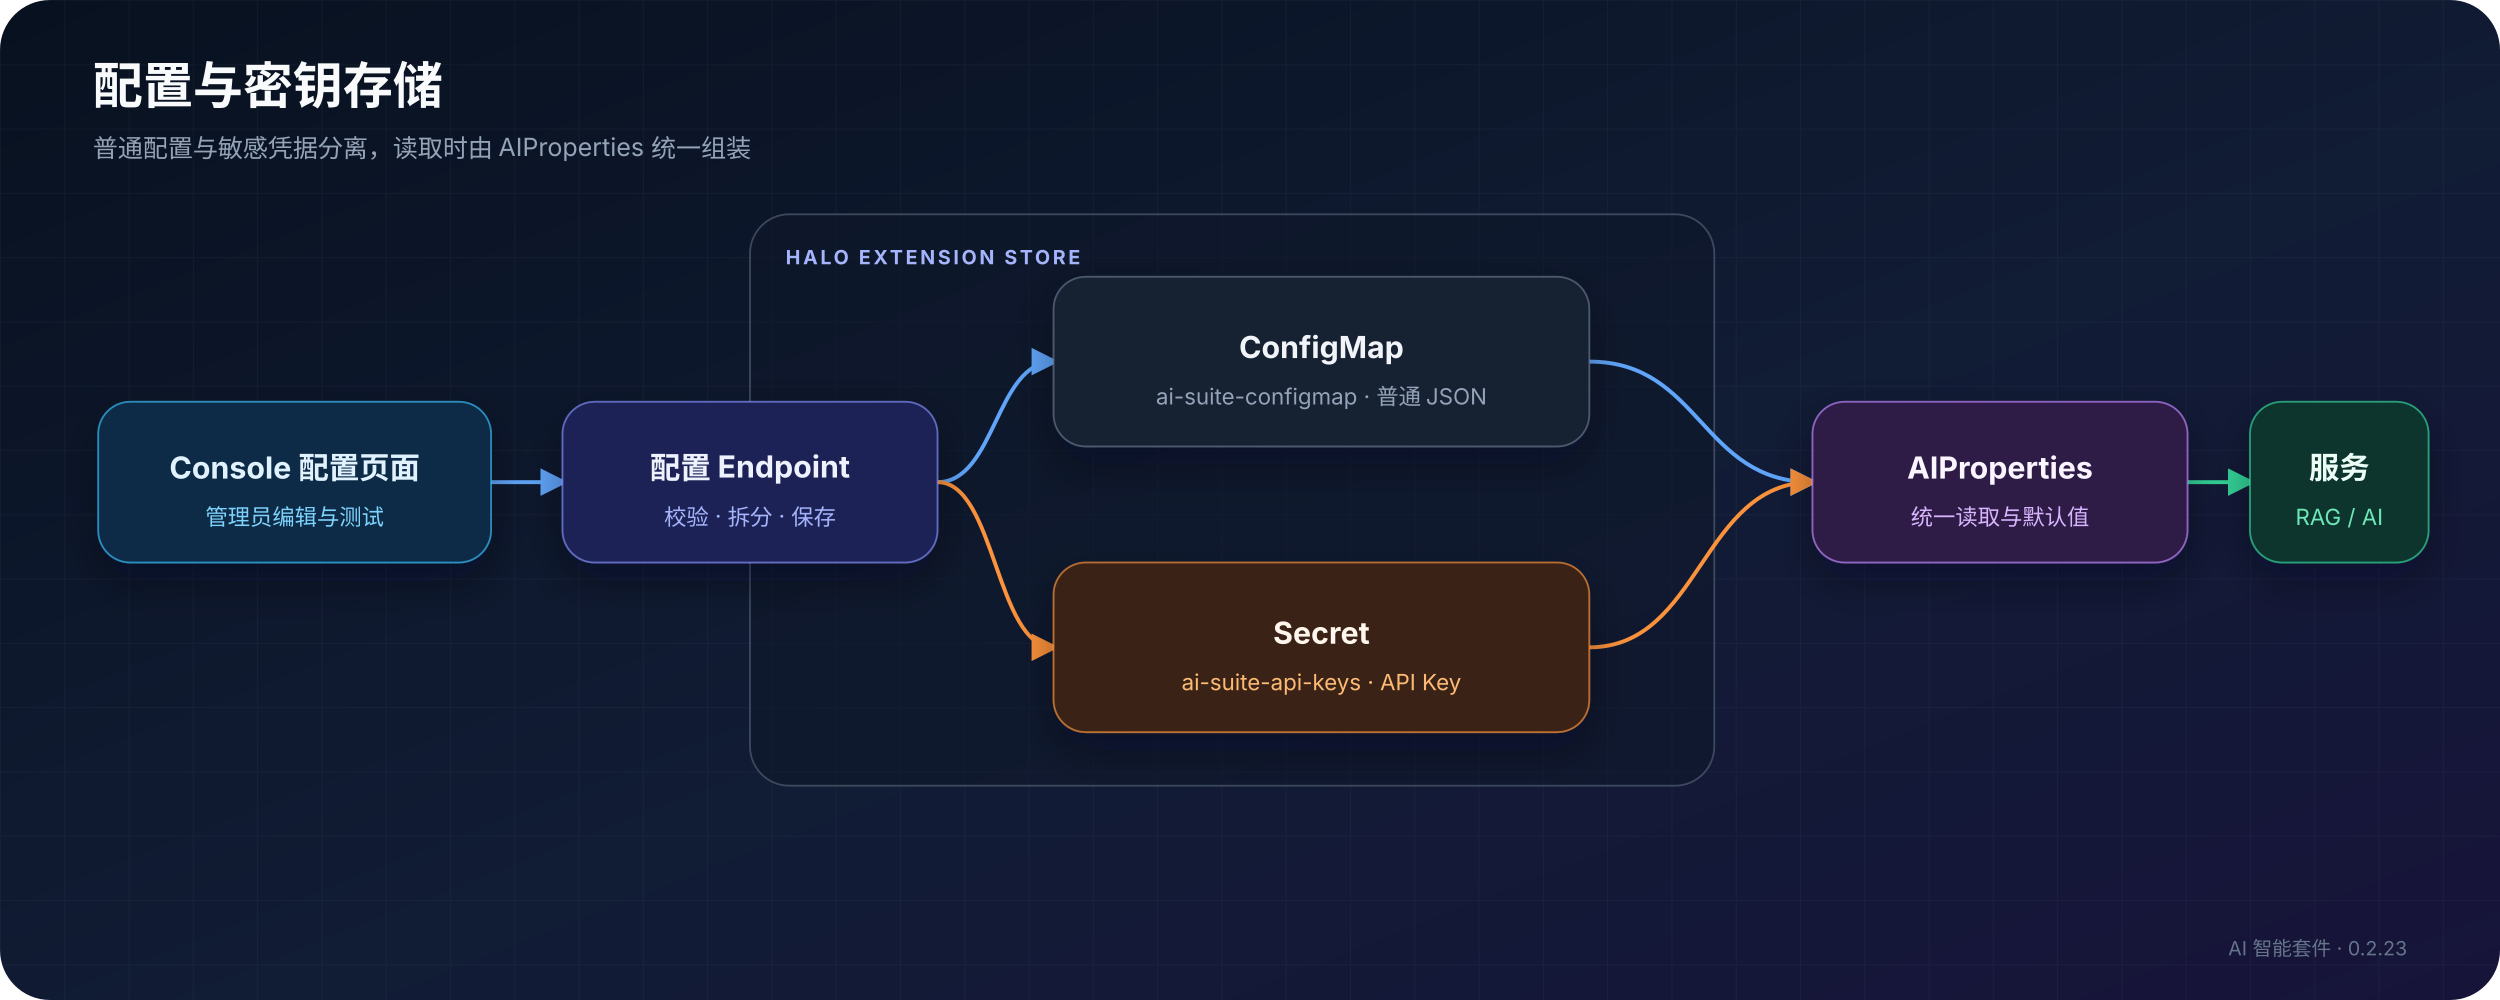
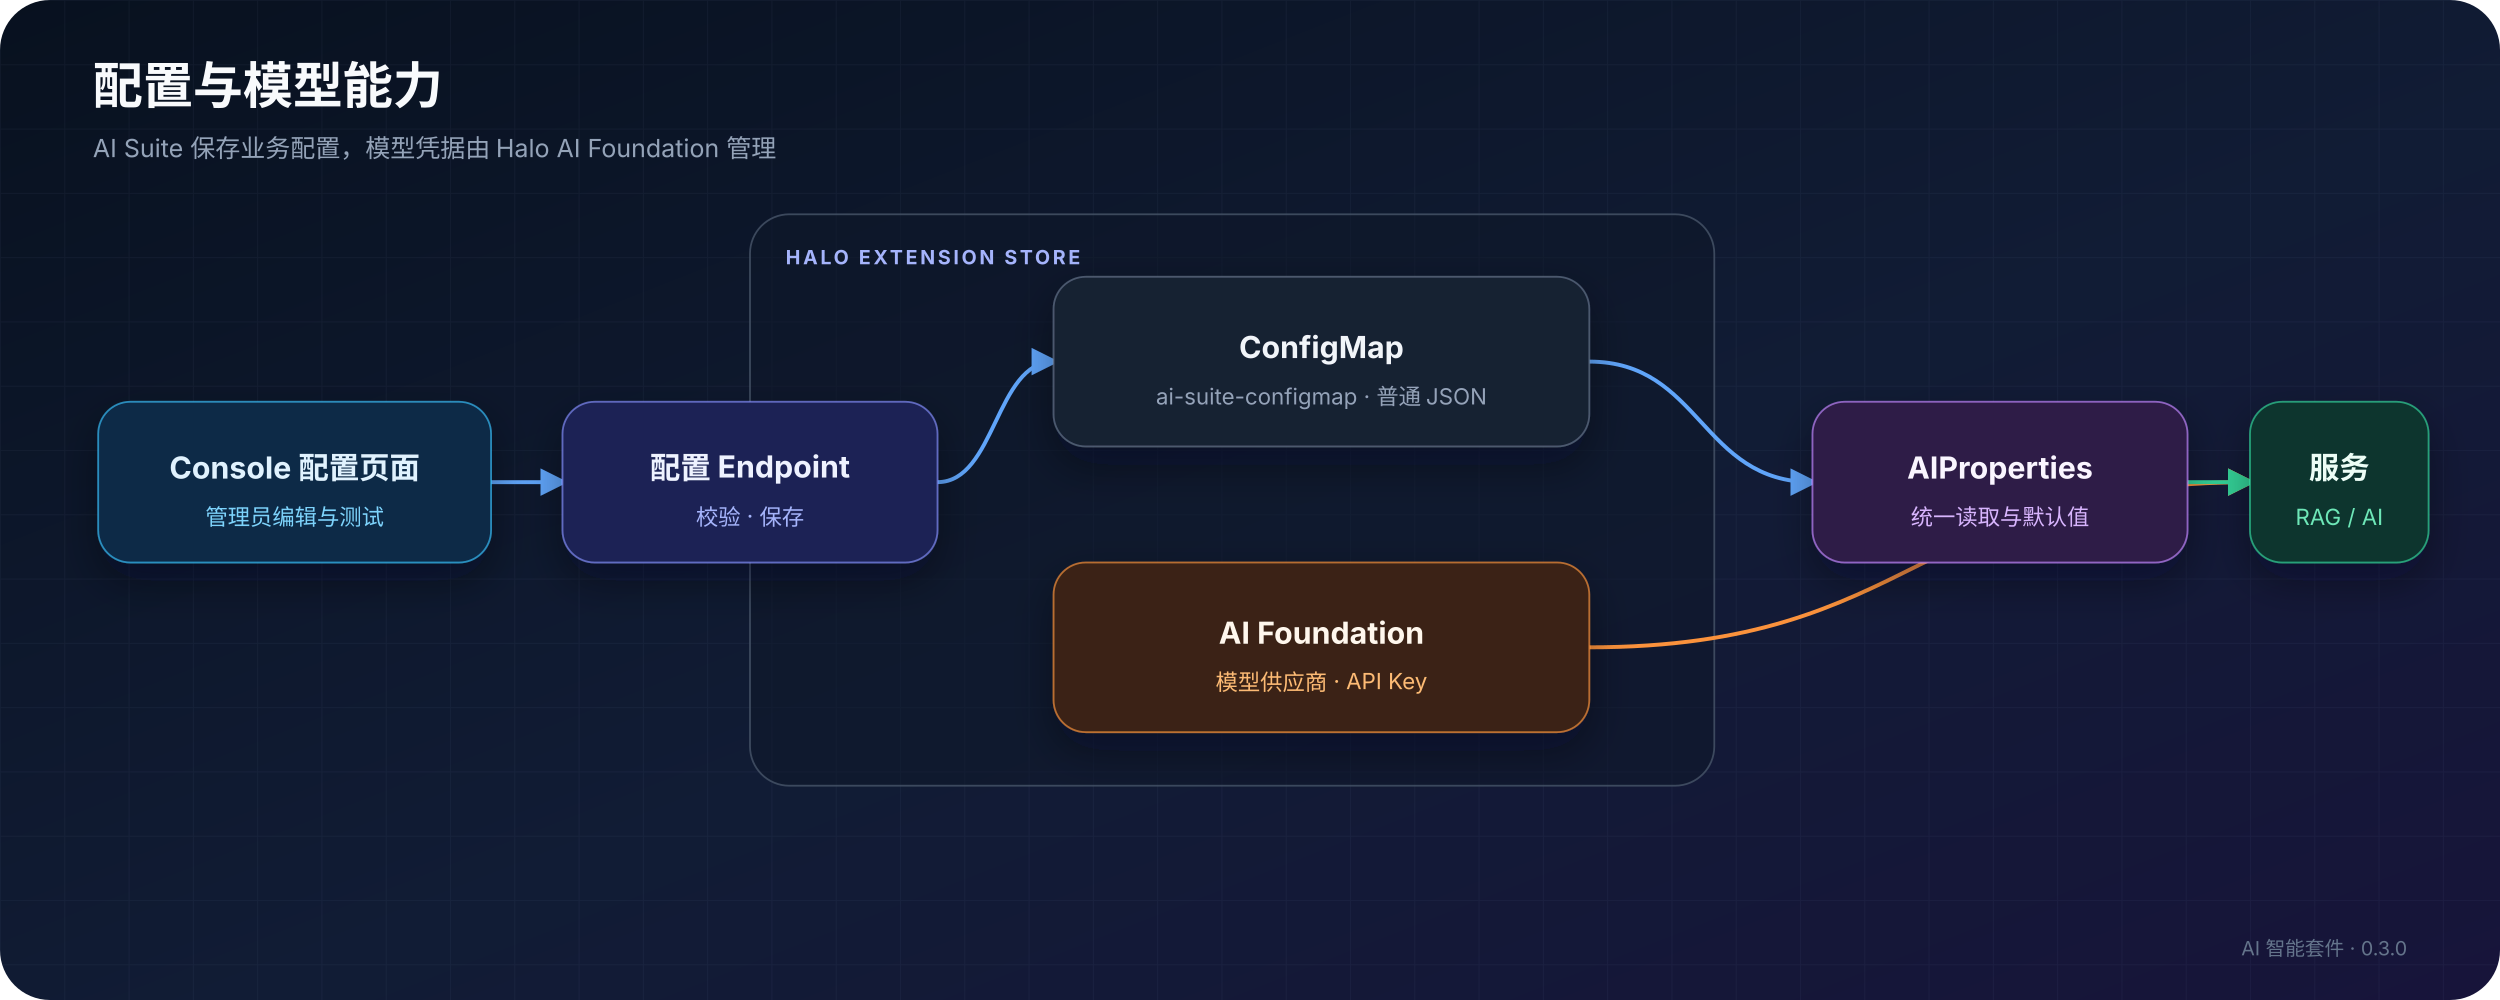
<svg xmlns="http://www.w3.org/2000/svg" width="1400" height="560" viewBox="0 0 1400 560" fill="none" role="img" aria-labelledby="diagram-title diagram-desc" preserveAspectRatio="xMidYMid meet">
  <defs>
    <linearGradient id="bg" x1="0" y1="0" x2="1" y2="1">
      <stop stop-color="#08111F" />
      <stop offset=".55" stop-color="#111C35" />
      <stop offset="1" stop-color="#17143A" />
    </linearGradient>
    <pattern id="grid" width="36" height="36" patternUnits="userSpaceOnUse">
      <path d="M36 0H0V36" fill="none" stroke="#C7D2FE" stroke-opacity=".045" />
    </pattern>
    <filter id="shadow" x="-25%" y="-30%" width="150%" height="170%">
      <feDropShadow dx="0" dy="10" stdDeviation="12" flood-color="#020617" flood-opacity=".38" />
    </filter>
    <marker id="arrow" viewBox="0 0 10 10" refX="8" refY="5" markerWidth="7" markerHeight="7" orient="auto">
      <path d="M0 0L10 5L0 10Z" fill="#60A5FA" />
    </marker>
    <marker id="arrowGreen" viewBox="0 0 10 10" refX="8" refY="5" markerWidth="7" markerHeight="7" orient="auto">
      <path d="M0 0L10 5L0 10Z" fill="#34D399" />
    </marker>
    <marker id="arrowOrange" viewBox="0 0 10 10" refX="8" refY="5" markerWidth="7" markerHeight="7" orient="auto">
      <path d="M0 0L10 5L0 10Z" fill="#FB923C" />
    </marker>
  </defs>
  <rect width="1400" height="560" rx="28" fill="url(#bg)" />
  <rect width="1400" height="560" rx="28" fill="url(#grid)" />
-   <text x="52" y="58" fill="#F8FAFC" font-family="Inter, PingFang SC, Microsoft YaHei, sans-serif" font-size="28" font-weight="760">配置与密钥存储</text>
-   <text x="52" y="88" fill="#94A3B8" font-family="Inter, PingFang SC, Microsoft YaHei, sans-serif" font-size="14">普通配置与敏感凭据分离，读取时由 AIProperties 统一组装</text>
+   <text x="52" y="58" fill="#F8FAFC" font-family="Inter, PingFang SC, Microsoft YaHei, sans-serif" font-size="28" font-weight="760">配置与模型能力</text>
+   <text x="52" y="88" fill="#94A3B8" font-family="Inter, PingFang SC, Microsoft YaHei, sans-serif" font-size="14">AI Suite 保存业务配置，模型凭据由 Halo AI Foundation 管理</text>
  <rect x="420" y="120" width="540" height="320" rx="22" fill="#0F172A" fill-opacity=".52" stroke="#475569" stroke-opacity=".8" />
  <text x="440" y="148" fill="#A5B4FC" font-family="Inter, PingFang SC, sans-serif" font-size="11" font-weight="750" letter-spacing="1.5">HALO EXTENSION STORE</text>
  <path d="M275 270 C295 270,295 270,315 270" stroke="#60A5FA" stroke-width="2.2" fill="none" marker-end="url(#arrow)" />
  <path d="M525 270 C557.5 270,557.5 202.5,590 202.5" stroke="#60A5FA" stroke-width="2.2" fill="none" marker-end="url(#arrow)" />
-   <path d="M525 270 C557.5 270,557.5 362.5,590 362.5" stroke="#FB923C" stroke-width="2.2" fill="none" marker-end="url(#arrowOrange)" />
  <path d="M890 202.5 C952.5 202.5,952.5 270,1015 270" stroke="#60A5FA" stroke-width="2.2" fill="none" marker-end="url(#arrow)" />
-   <path d="M890 362.5 C952.5 362.5,952.5 270,1015 270" stroke="#FB923C" stroke-width="2.2" fill="none" marker-end="url(#arrowOrange)" />
+   <path d="M890 362.5 C1075 362.5,1075 270,1260 270" stroke="#FB923C" stroke-width="2.2" fill="none" marker-end="url(#arrowOrange)" />
  <path d="M1225 270 C1242.5 270,1242.5 270,1260 270" stroke="#34D399" stroke-width="2.2" fill="none" marker-end="url(#arrowGreen)" />
  <g filter="url(#shadow)">
    <rect x="55" y="225" width="220" height="90" rx="18" fill="#0D2A47" stroke="#38BDF8" stroke-opacity=".68" />
    <text x="165" y="268" text-anchor="middle" fill="#E0F2FE" font-family="Inter, PingFang SC, Microsoft YaHei, sans-serif" font-size="17" font-weight="720">Console 配置页面</text>
    <text x="165" y="294" text-anchor="middle" fill="#7DD3FC" font-family="Inter, PingFang SC, Microsoft YaHei, sans-serif" font-size="12.5">管理员编辑与测试</text>
  </g>
  <g filter="url(#shadow)">
    <rect x="315" y="225" width="210" height="90" rx="18" fill="#1E2455" stroke="#818CF8" stroke-opacity=".68" />
    <text x="420" y="268" text-anchor="middle" fill="#EEF2FF" font-family="Inter, PingFang SC, Microsoft YaHei, sans-serif" font-size="17" font-weight="720">配置 Endpoint</text>
-     <text x="420" y="294" text-anchor="middle" fill="#A5B4FC" font-family="Inter, PingFang SC, Microsoft YaHei, sans-serif" font-size="12.5">校验 · 拆分 · 保存</text>
+     <text x="420" y="294" text-anchor="middle" fill="#A5B4FC" font-family="Inter, PingFang SC, Microsoft YaHei, sans-serif" font-size="12.5">校验 · 保存</text>
  </g>
  <g filter="url(#shadow)">
    <rect x="590" y="155" width="300" height="95" rx="18" fill="#172033" stroke="#64748B" stroke-opacity=".68" />
    <text x="740" y="200.5" text-anchor="middle" fill="#F1F5F9" font-family="Inter, PingFang SC, Microsoft YaHei, sans-serif" font-size="17" font-weight="720">ConfigMap</text>
    <text x="740" y="226.5" text-anchor="middle" fill="#94A3B8" font-family="Inter, PingFang SC, Microsoft YaHei, sans-serif" font-size="12.5">ai-suite-configmap · 普通 JSON</text>
  </g>
  <g filter="url(#shadow)">
    <rect x="590" y="315" width="300" height="95" rx="18" fill="#3A2416" stroke="#FB923C" stroke-opacity=".68" />
-     <text x="740" y="360.5" text-anchor="middle" fill="#FFF7ED" font-family="Inter, PingFang SC, Microsoft YaHei, sans-serif" font-size="17" font-weight="720">Secret</text>
-     <text x="740" y="386.5" text-anchor="middle" fill="#FDBA74" font-family="Inter, PingFang SC, Microsoft YaHei, sans-serif" font-size="12.5">ai-suite-api-keys · API Key</text>
+     <text x="740" y="360.5" text-anchor="middle" fill="#FFF7ED" font-family="Inter, PingFang SC, Microsoft YaHei, sans-serif" font-size="17" font-weight="720">AI Foundation</text>
+     <text x="740" y="386.5" text-anchor="middle" fill="#FDBA74" font-family="Inter, PingFang SC, Microsoft YaHei, sans-serif" font-size="12.5">模型供应商 · API Key</text>
  </g>
  <g filter="url(#shadow)">
    <rect x="1015" y="225" width="210" height="90" rx="18" fill="#2D1D46" stroke="#C084FC" stroke-opacity=".68" />
    <text x="1120" y="268" text-anchor="middle" fill="#FAF5FF" font-family="Inter, PingFang SC, Microsoft YaHei, sans-serif" font-size="17" font-weight="720">AIProperties</text>
    <text x="1120" y="294" text-anchor="middle" fill="#D8B4FE" font-family="Inter, PingFang SC, Microsoft YaHei, sans-serif" font-size="12.5">统一读取与默认值</text>
  </g>
  <g filter="url(#shadow)">
    <rect x="1260" y="225" width="100" height="90" rx="18" fill="#0B352F" stroke="#34D399" stroke-opacity=".68" />
    <text x="1310" y="268" text-anchor="middle" fill="#ECFDF5" font-family="Inter, PingFang SC, Microsoft YaHei, sans-serif" font-size="17" font-weight="720">服务</text>
    <text x="1310" y="294" text-anchor="middle" fill="#6EE7B7" font-family="Inter, PingFang SC, Microsoft YaHei, sans-serif" font-size="12.5">RAG / AI</text>
  </g>
-   <text x="1348" y="535" text-anchor="end" fill="#64748B" font-family="Inter, PingFang SC, sans-serif" font-size="11">AI 智能套件 · 0.2.23</text>
+   <text x="1348" y="535" text-anchor="end" fill="#64748B" font-family="Inter, PingFang SC, sans-serif" font-size="11">AI 智能套件 · 0.3.0</text>
</svg>
